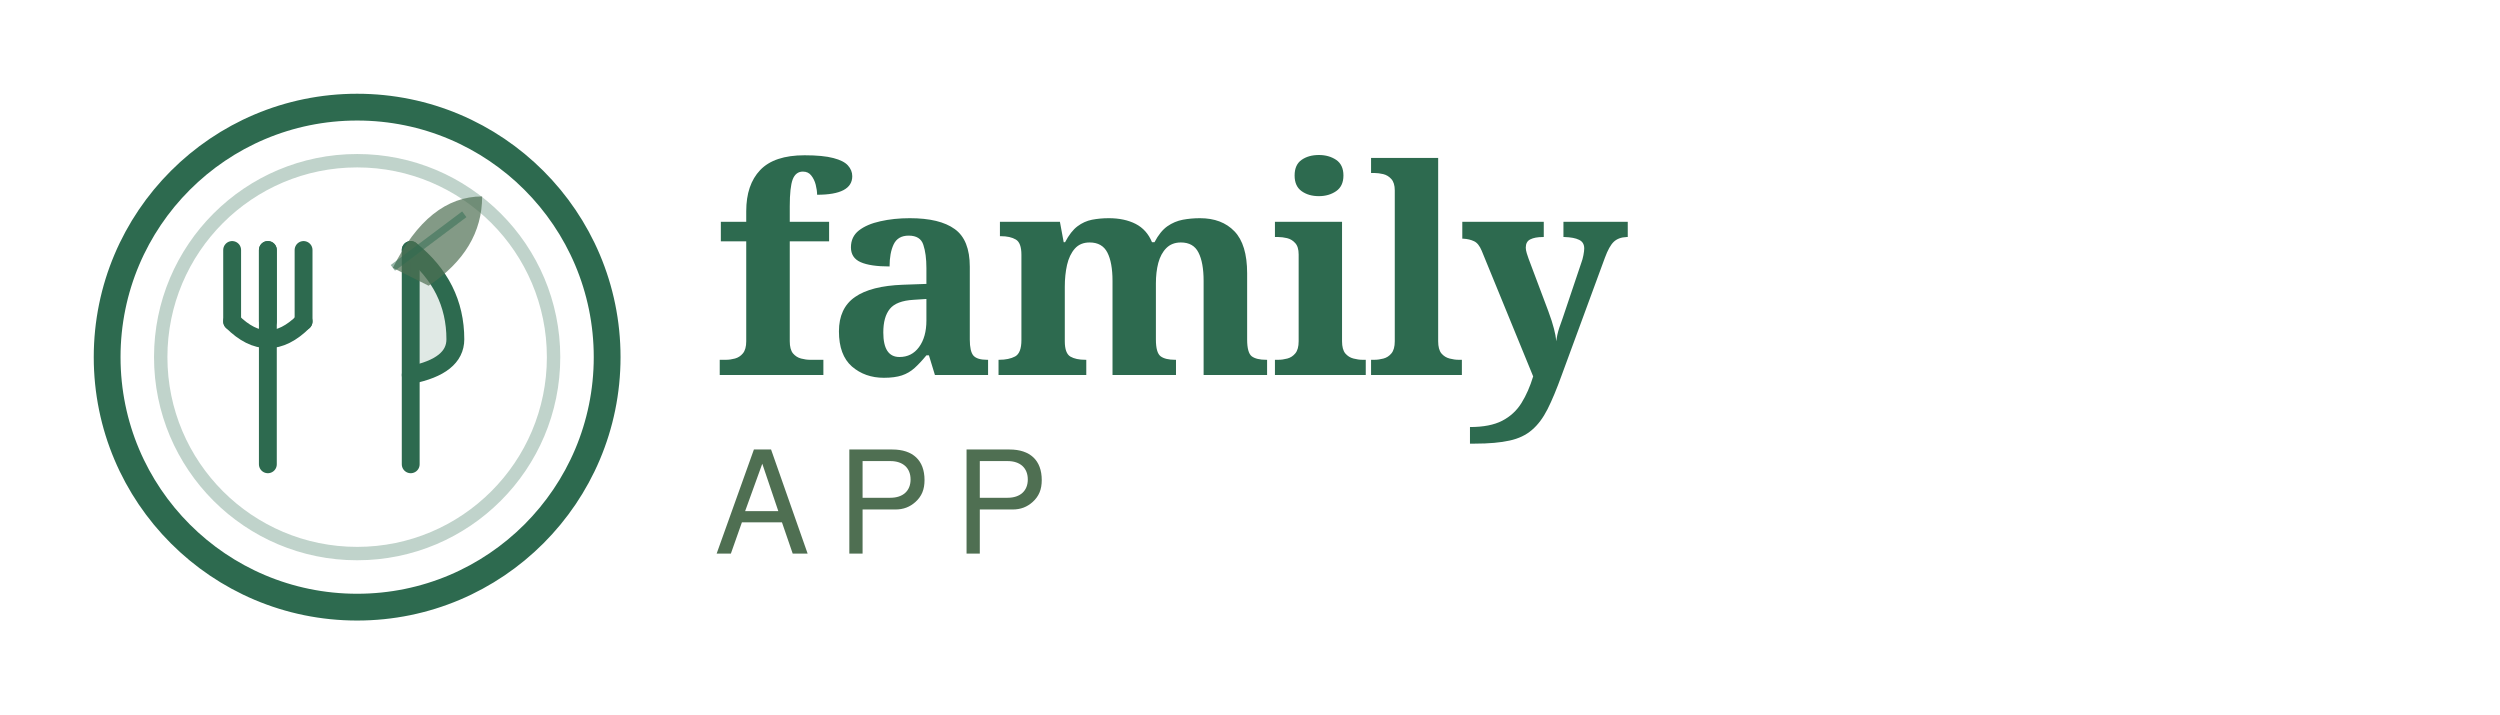
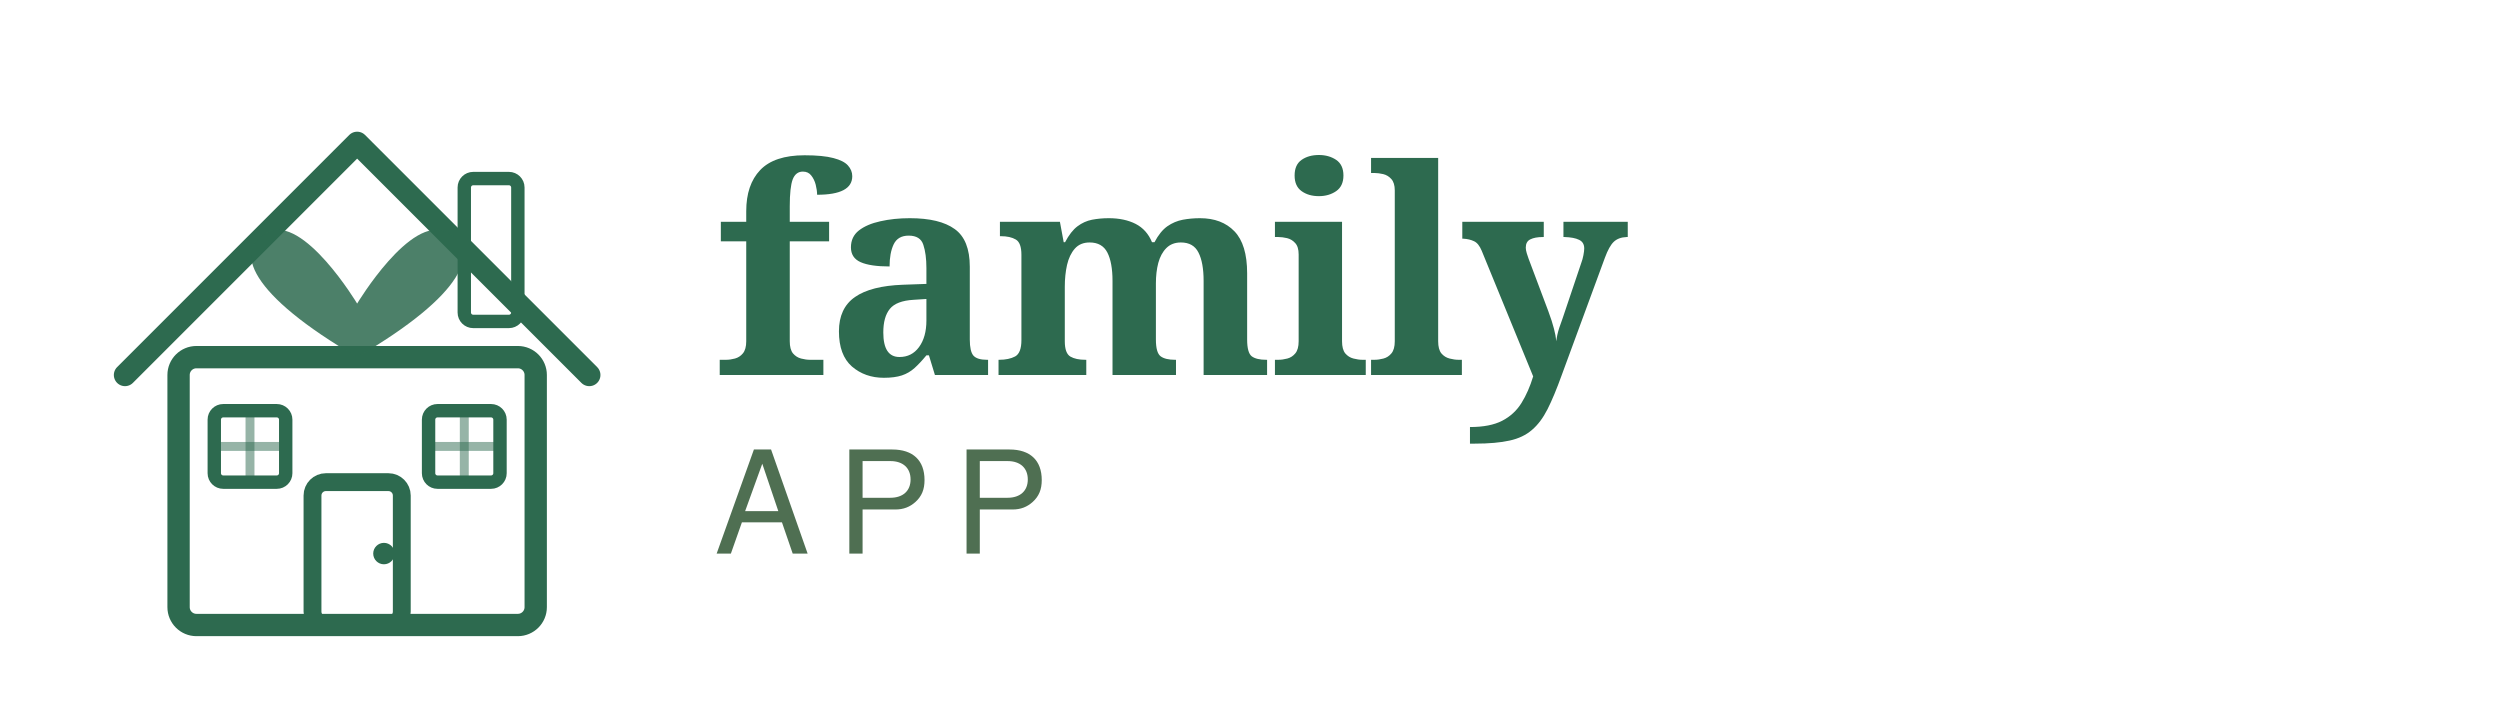
<svg xmlns="http://www.w3.org/2000/svg" viewBox="0 0 280 80" fill="none">
-   <g transform="translate(8, 8)">
-     <circle cx="32" cy="32" r="28" stroke="#2d6a4f" stroke-width="3" fill="none" />
-     <circle cx="32" cy="32" r="22" stroke="#2d6a4f" stroke-width="1.5" fill="none" opacity="0.3" />
-     <g stroke="#2d6a4f" stroke-width="2" stroke-linecap="round">
-       <line x1="22" y1="20" x2="22" y2="44" />
-       <line x1="18" y1="20" x2="18" y2="28" />
-       <line x1="22" y1="20" x2="22" y2="28" />
-       <line x1="26" y1="20" x2="26" y2="28" />
-       <path d="M18 28 Q22 32 26 28" fill="none" />
-     </g>
-     <g stroke="#2d6a4f" stroke-width="2" stroke-linecap="round">
-       <line x1="38" y1="20" x2="38" y2="44" />
-       <path d="M38 20 Q43 24 43 30 Q43 33 38 34" fill="#2d6a4f" stroke="none" opacity="0.15" />
-       <path d="M38 20 Q43 24 43 30 Q43 33 38 34" fill="none" />
-     </g>
-     <g transform="translate(36, 14)">
-       <path d="M0 8 Q4 0 10 0 Q10 6 4 10 Z" fill="#4f6f52" opacity="0.7" />
-       <line x1="0" y1="8" x2="8" y2="2" stroke="#2d6a4f" stroke-width="0.8" opacity="0.5" />
-     </g>
+   <g transform="translate(8, 6)">
+     <rect x="12" y="34" width="40" height="30" rx="2" stroke="#2d6a4f" stroke-width="2.5" fill="none" />
+     <path d="M6 36 L32 10 L58 36" stroke="#2d6a4f" stroke-width="2.5" stroke-linecap="round" stroke-linejoin="round" fill="none" />
+     <path d="M32 28 C32 28 26 18 22 20 C18 22 20 27 32 34 C44 27 46 22 42 20 C38 18 32 28 32 28Z" fill="#2d6a4f" opacity="0.85" />
+     <rect x="27" y="48" width="10" height="16" rx="1.5" stroke="#2d6a4f" stroke-width="2" fill="none" />
+     <circle cx="35" cy="56" r="1.2" fill="#2d6a4f" />
+     <rect x="16" y="40" width="8" height="8" rx="1" stroke="#2d6a4f" stroke-width="1.5" fill="none" />
+     <line x1="20" y1="40" x2="20" y2="48" stroke="#2d6a4f" stroke-width="1" opacity="0.5" />
+     <line x1="16" y1="44" x2="24" y2="44" stroke="#2d6a4f" stroke-width="1" opacity="0.5" />
+     <rect x="40" y="40" width="8" height="8" rx="1" stroke="#2d6a4f" stroke-width="1.5" fill="none" />
+     <line x1="44" y1="40" x2="44" y2="48" stroke="#2d6a4f" stroke-width="1" opacity="0.5" />
+     <line x1="40" y1="44" x2="48" y2="44" stroke="#2d6a4f" stroke-width="1" opacity="0.5" />
+     <rect x="44" y="14" width="6" height="16" rx="1" stroke="#2d6a4f" stroke-width="1.5" fill="none" />
  </g>
  <text x="80" y="42" font-family="'Fraunces', Georgia, serif" font-weight="600" font-size="32" fill="#2d6a4f" letter-spacing="-0.5">
    family
  </text>
  <text x="80" y="62" font-family="'DM Sans', Helvetica, sans-serif" font-weight="400" font-size="16" fill="#4f6f52" letter-spacing="3">
    APP
  </text>
</svg>
